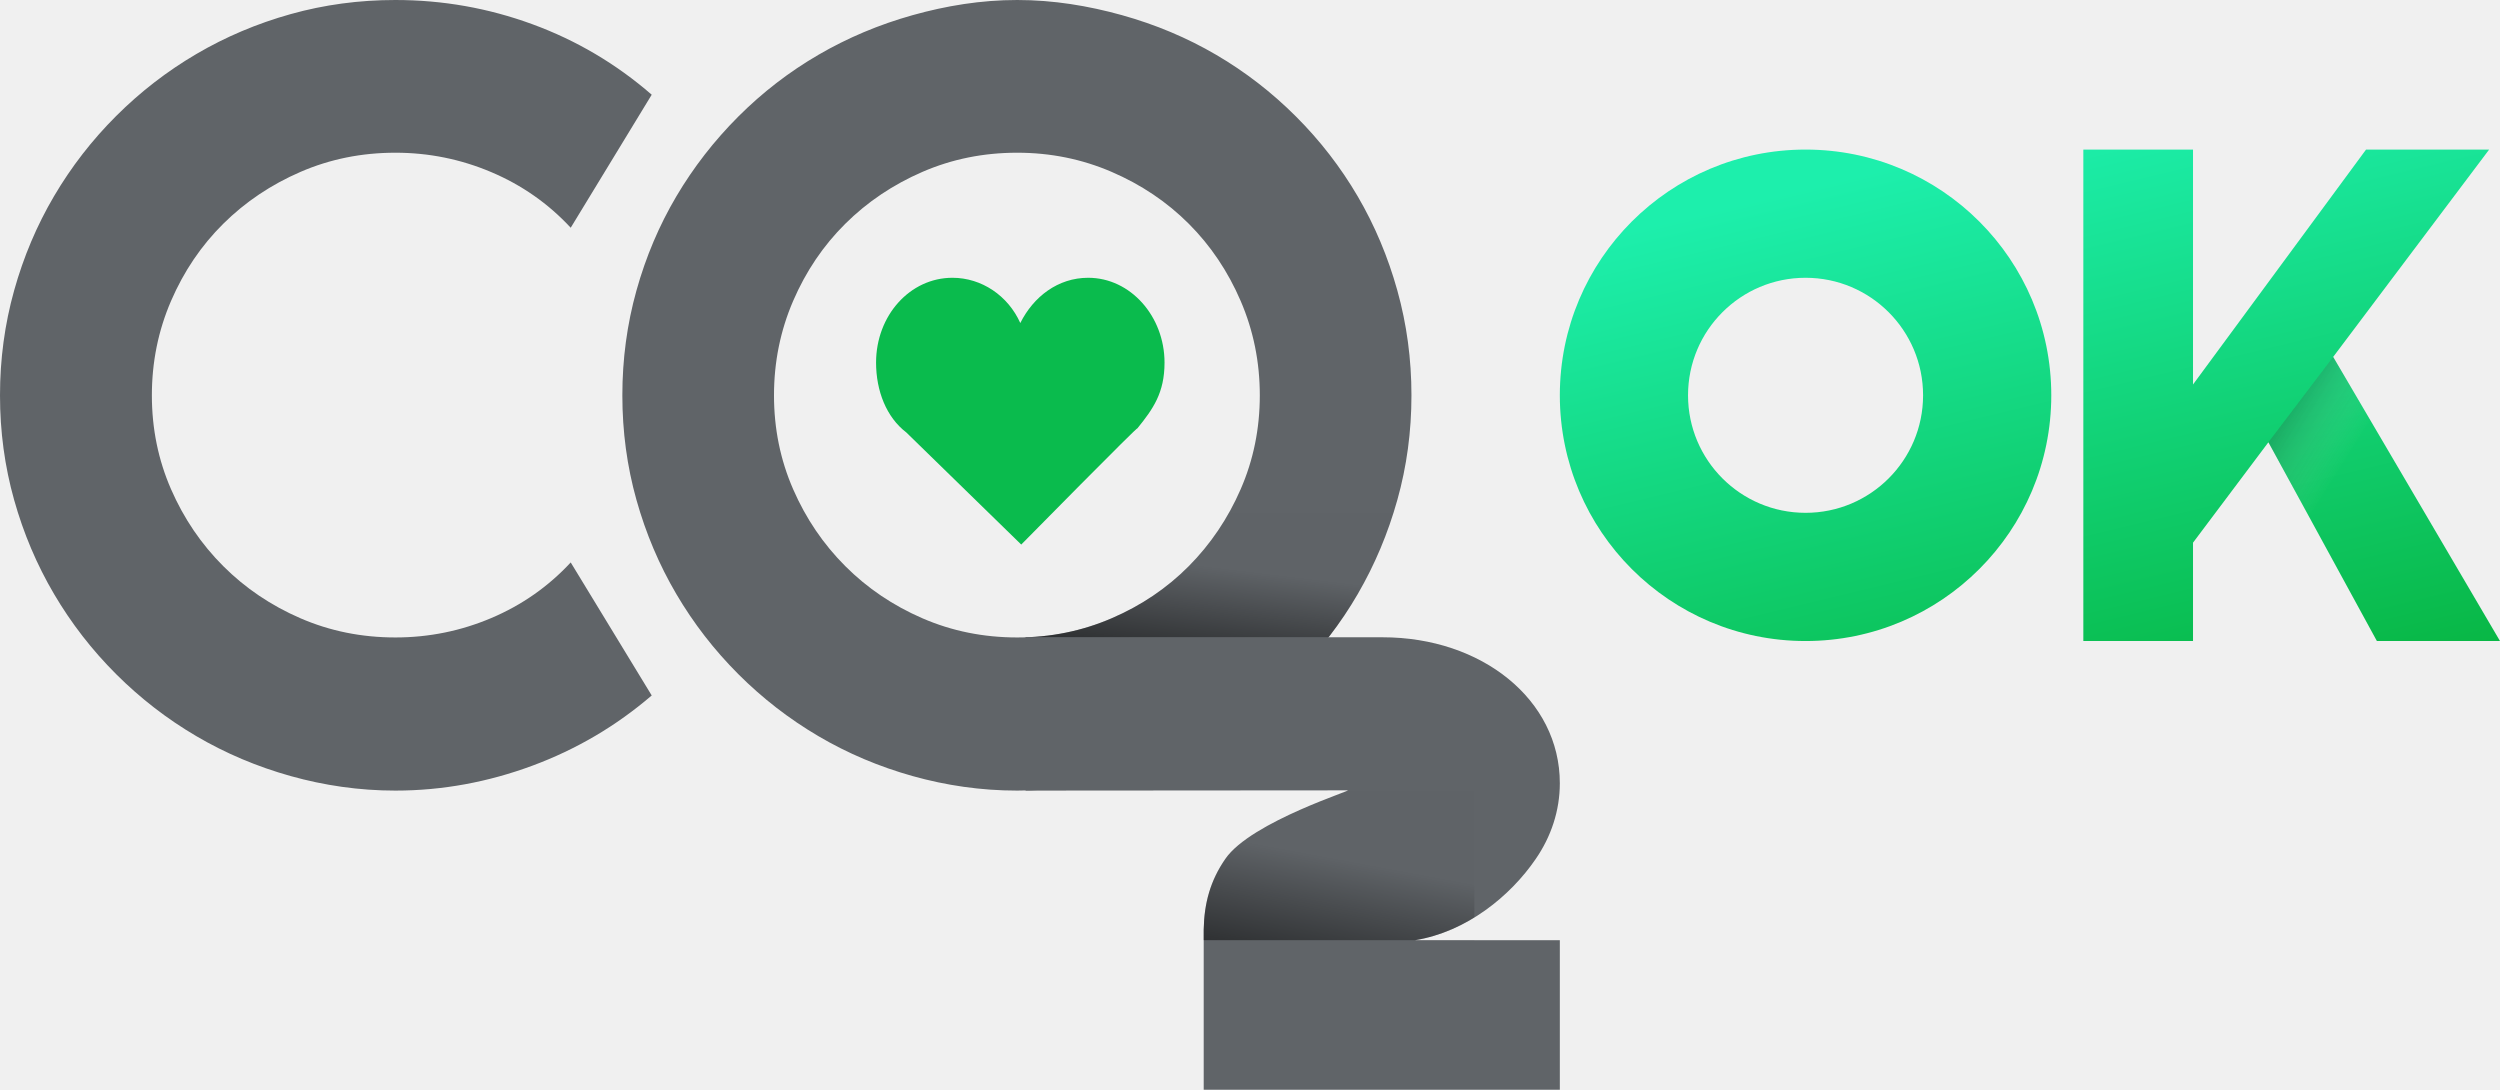
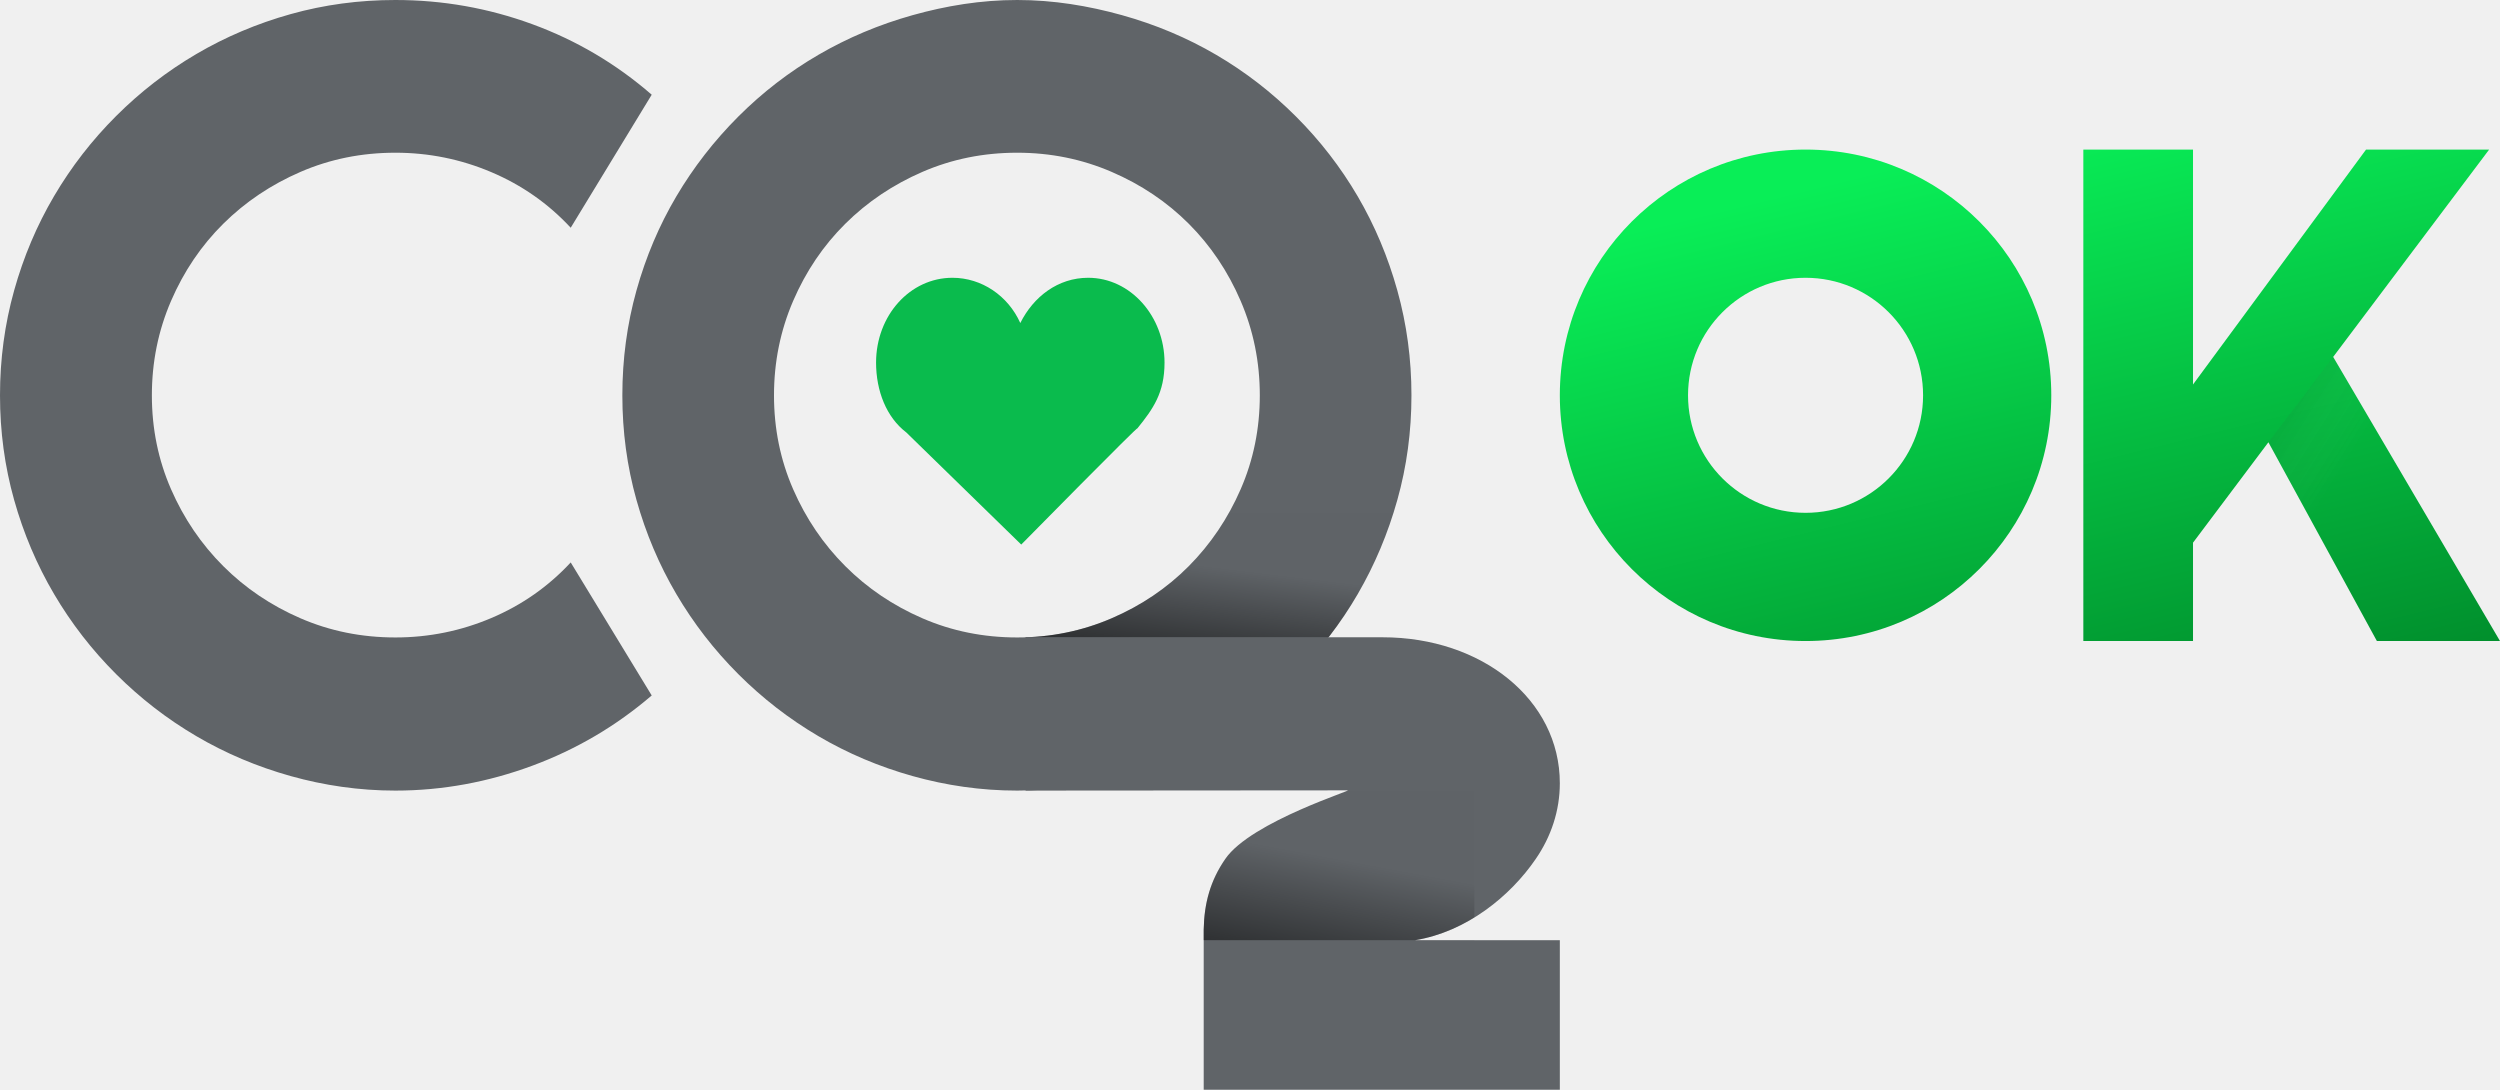
- <svg xmlns="http://www.w3.org/2000/svg" xmlns:xlink="http://www.w3.org/1999/xlink" width="234" height="102" viewBox="0 0 234 102" version="1.1">
-   <g id="Canvas" transform="translate(149 359)">
-     <g id="Logo">
-       <g id="Typo">
-         <g id="CO">
-           <g id="CO">
-             <use xlink:href="#path0_fill" transform="translate(-149 -359)" fill="#606468" />
-           </g>
-           <mask id="mask0_outline" mask-type="alpha">
-             <g id="CO">
-               <use xlink:href="#path0_fill" transform="translate(-149 -359)" fill="#FFFFFF" />
-             </g>
-           </mask>
-           <g id="Shadow" mask="url(#mask0_outline)">
-             <use xlink:href="#path1_fill" transform="translate(-53 -311)" fill="url(#paint2_linear)" />
-           </g>
-         </g>
-         <g id="2">
-           <g id="Mask">
-             <use xlink:href="#path2_fill" transform="translate(-53 -299.35)" fill="#606468" />
-           </g>
-           <mask id="mask1_outline" mask-type="alpha">
-             <g id="Mask">
-               <use xlink:href="#path2_fill" transform="translate(-53 -299.35)" fill="#FFFFFF" />
-             </g>
-           </mask>
-           <g id="Rectangle" mask="url(#mask1_outline)">
-             <use xlink:href="#path3_fill" transform="translate(-39 -285)" fill="url(#paint5_linear)" />
-           </g>
-         </g>
-       </g>
-       <g id="OK">
-         <g id="Combined Shape">
-           <use xlink:href="#path4_fill" transform="translate(-3 -345)" fill="url(#paint6_linear)" />
-         </g>
-         <g id="Group">
-           <g id="K" opacity="0.294">
-             <use xlink:href="#path5_fill" transform="translate(63.3244 -325.593)" fill="url(#paint7_linear)" />
-           </g>
-         </g>
-       </g>
-       <g id="XMLID 42">
-         <use xlink:href="#path6_fill" transform="translate(-67 -333)" fill="#0ABB4D" />
-       </g>
-     </g>
+ <svg xmlns="http://www.w3.org/2000/svg" width="234" height="102" viewBox="0 0 234 102" fill="none">
+   <rect width="234" height="102" fill="black" fill-opacity="0" />
+   <rect width="234" height="102" fill="black" fill-opacity="0" />
+   <rect width="234" height="102" fill="black" fill-opacity="0" />
+   <rect width="146" height="102" fill="black" fill-opacity="0" />
+   <rect width="132.112" height="74" fill="black" fill-opacity="0" />
+   <rect width="132.112" height="74" fill="black" fill-opacity="0" />
+   <path fill-rule="evenodd" clip-rule="evenodd" d="M61 65.095C57.675 67.95 53.951 70.142 49.828 71.669C45.704 73.196 41.431 74 37.009 74C33.617 74 30.35 73.52 27.208 72.64C24.066 71.76 21.123 70.515 18.38 68.905C15.636 67.294 13.134 65.36 10.873 63.102C8.612 60.845 6.675 58.346 5.063 55.607C3.45 52.868 2.203 49.929 1.322 46.791C0.441 43.654 0 40.392 0 37.005C0 33.618 0.441 30.348 1.322 27.193C2.203 24.039 3.45 21.092 5.063 18.353C6.675 15.614 8.612 13.115 10.873 10.857C13.134 8.6 15.636 6.666 18.38 5.055C21.123 3.445 24.066 2.2 27.208 1.32C30.35 0.44 33.617 0 37.009 0C41.431 0 45.704 0.755 49.828 2.266C53.951 3.777 57.675 5.977 61 8.865L53.419 21.316C51.324 19.059 48.847 17.324 45.987 16.112C43.127 14.9 40.135 14.294 37.009 14.294C33.85 14.294 30.891 14.892 28.131 16.087C25.371 17.282 22.96 18.901 20.899 20.943C18.837 22.985 17.208 25.392 16.011 28.165C14.814 30.937 14.215 33.884 14.215 37.005C14.215 40.126 14.814 43.056 16.011 45.795C17.208 48.535 18.837 50.934 20.899 52.992C22.96 55.051 25.371 56.678 28.131 57.873C30.891 59.068 33.85 59.666 37.009 59.666C40.135 59.666 43.127 59.06 45.987 57.848C48.847 56.636 51.324 54.901 53.419 52.644L61 65.095ZM132.112 37.005C132.112 40.392 131.672 43.654 130.792 46.791C129.913 49.929 128.676 52.868 127.082 55.607C125.488 58.346 123.563 60.845 121.305 63.102C119.047 65.36 116.557 67.294 113.834 68.905C111.111 70.515 108.173 71.76 105.019 72.64C101.864 73.52 98.594 74 95.207 74C91.82 74 88.558 73.52 85.42 72.64C82.283 71.76 79.344 70.515 76.605 68.905C73.866 67.294 71.367 65.36 69.109 63.102C66.852 60.845 64.918 58.346 63.307 55.607C61.697 52.868 60.452 49.929 59.572 46.791C58.692 43.654 58.252 40.392 58.252 37.005C58.252 33.618 58.692 30.348 59.572 27.193C60.452 24.039 61.697 21.101 63.307 18.378C64.918 15.655 66.852 13.165 69.109 10.907C71.367 8.649 73.866 6.724 76.605 5.13C79.344 3.536 82.283 2.299 85.42 1.419C88.558 0.54 91.82 0 95.207 0C98.594 0 101.864 0.54 105.019 1.419C108.173 2.299 111.111 3.536 113.834 5.13C116.557 6.724 119.047 8.649 121.305 10.907C123.563 13.165 125.488 15.655 127.082 18.378C128.676 21.101 129.913 24.039 130.792 27.193C131.672 30.348 132.112 33.618 132.112 37.005ZM117.918 37.005C117.918 33.884 117.32 30.937 116.125 28.165C114.93 25.392 113.311 22.985 111.269 20.943C109.227 18.901 106.82 17.282 104.047 16.087C101.275 14.892 98.328 14.294 95.207 14.294C92.053 14.294 89.098 14.892 86.342 16.087C83.586 17.282 81.179 18.901 79.12 20.943C77.061 22.985 75.435 25.392 74.239 28.165C73.044 30.937 72.446 33.884 72.446 37.005C72.446 40.126 73.044 43.056 74.239 45.795C75.435 48.535 77.061 50.934 79.12 52.992C81.179 55.051 83.586 56.678 86.342 57.873C89.098 59.068 92.053 59.666 95.207 59.666C98.328 59.666 101.275 59.068 104.047 57.873C106.82 56.678 109.227 55.051 111.269 52.992C113.311 50.934 114.93 48.535 116.125 45.795C117.32 43.056 117.918 40.126 117.918 37.005Z" fill="#606468" />
+   <mask id="mask0" mask-type="alpha" maskUnits="userSpaceOnUse" x="0" y="0" width="133" height="74">
+     <rect width="132.112" height="74" fill="black" fill-opacity="0" />
+     <rect width="132.112" height="74" fill="black" fill-opacity="0" />
+     <path fill-rule="evenodd" clip-rule="evenodd" d="M61 65.095C57.675 67.95 53.951 70.142 49.828 71.669C45.704 73.196 41.431 74 37.009 74C33.617 74 30.35 73.52 27.208 72.64C24.066 71.76 21.123 70.515 18.38 68.905C15.636 67.294 13.134 65.36 10.873 63.102C8.612 60.845 6.675 58.346 5.063 55.607C3.45 52.868 2.203 49.929 1.322 46.791C0.441 43.654 0 40.392 0 37.005C0 33.618 0.441 30.348 1.322 27.193C2.203 24.039 3.45 21.092 5.063 18.353C6.675 15.614 8.612 13.115 10.873 10.857C13.134 8.6 15.636 6.666 18.38 5.055C21.123 3.445 24.066 2.2 27.208 1.32C30.35 0.44 33.617 0 37.009 0C41.431 0 45.704 0.755 49.828 2.266C53.951 3.777 57.675 5.977 61 8.865L53.419 21.316C51.324 19.059 48.847 17.324 45.987 16.112C43.127 14.9 40.135 14.294 37.009 14.294C33.85 14.294 30.891 14.892 28.131 16.087C25.371 17.282 22.96 18.901 20.899 20.943C18.837 22.985 17.208 25.392 16.011 28.165C14.814 30.937 14.215 33.884 14.215 37.005C14.215 40.126 14.814 43.056 16.011 45.795C17.208 48.535 18.837 50.934 20.899 52.992C22.96 55.051 25.371 56.678 28.131 57.873C30.891 59.068 33.85 59.666 37.009 59.666C40.135 59.666 43.127 59.06 45.987 57.848C48.847 56.636 51.324 54.901 53.419 52.644L61 65.095ZM132.112 37.005C132.112 40.392 131.672 43.654 130.792 46.791C129.913 49.929 128.676 52.868 127.082 55.607C125.488 58.346 123.563 60.845 121.305 63.102C119.047 65.36 116.557 67.294 113.834 68.905C111.111 70.515 108.173 71.76 105.019 72.64C101.864 73.52 98.594 74 95.207 74C91.82 74 88.558 73.52 85.42 72.64C82.283 71.76 79.344 70.515 76.605 68.905C73.866 67.294 71.367 65.36 69.109 63.102C66.852 60.845 64.918 58.346 63.307 55.607C61.697 52.868 60.452 49.929 59.572 46.791C58.692 43.654 58.252 40.392 58.252 37.005C58.252 33.618 58.692 30.348 59.572 27.193C60.452 24.039 61.697 21.101 63.307 18.378C64.918 15.655 66.852 13.165 69.109 10.907C71.367 8.649 73.866 6.724 76.605 5.13C79.344 3.536 82.283 2.299 85.42 1.419C88.558 0.54 91.82 0 95.207 0C98.594 0 101.864 0.54 105.019 1.419C108.173 2.299 111.111 3.536 113.834 5.13C116.557 6.724 119.047 8.649 121.305 10.907C123.563 13.165 125.488 15.655 127.082 18.378C128.676 21.101 129.913 24.039 130.792 27.193C131.672 30.348 132.112 33.618 132.112 37.005ZM117.918 37.005C117.918 33.884 117.32 30.937 116.125 28.165C114.93 25.392 113.311 22.985 111.269 20.943C109.227 18.901 106.82 17.282 104.047 16.087C101.275 14.892 98.328 14.294 95.207 14.294C92.053 14.294 89.098 14.892 86.342 16.087C83.586 17.282 81.179 18.901 79.12 20.943C77.061 22.985 75.435 25.392 74.239 28.165C73.044 30.937 72.446 33.884 72.446 37.005C72.446 40.126 73.044 43.056 74.239 45.795C75.435 48.535 77.061 50.934 79.12 52.992C81.179 55.051 83.586 56.678 86.342 57.873C89.098 59.068 92.053 59.666 95.207 59.666C98.328 59.666 101.275 59.068 104.047 57.873C106.82 56.678 109.227 55.051 111.269 52.992C113.311 50.934 114.93 48.535 116.125 45.795C117.32 43.056 117.918 40.126 117.918 37.005Z" fill="white" />
+   </mask>
+   <g mask="url(#mask0)">
+     <rect width="36" height="11.67" fill="black" fill-opacity="0" transform="translate(96 48)" />
+     <path fill-rule="evenodd" clip-rule="evenodd" d="M96 48H132V59.67H96V48Z" fill="url(#paint0_linear)" />
  </g>
+   <rect width="50" height="42.35" fill="black" fill-opacity="0" transform="translate(96 59.6499)" />
+   <rect width="50" height="42.35" fill="black" fill-opacity="0" transform="translate(96 59.6499)" />
+   <path fill-rule="evenodd" clip-rule="evenodd" d="M146 88V102H112.667V87C112.714 84.524 113.296 82.413 114.686 80.399C117.096 76.871 127.098 73.817 126.101 73.977L96 74V59.65H129.417C138.691 59.65 146 65.481 146 73.31C146 75.886 145.181 78.314 143.744 80.399C141.369 83.877 137.284 87.208 132.463 88H146Z" fill="#606468" />
+   <mask id="mask1" mask-type="alpha" maskUnits="userSpaceOnUse" x="96" y="59" width="50" height="43">
+     <rect width="50" height="42.35" fill="black" fill-opacity="0" transform="translate(96 59.6499)" />
+     <rect width="50" height="42.35" fill="black" fill-opacity="0" transform="translate(96 59.6499)" />
+     <path fill-rule="evenodd" clip-rule="evenodd" d="M146 88V102H112.667V87C112.714 84.524 113.296 82.413 114.686 80.399C117.096 76.871 127.098 73.817 126.101 73.977L96 74V59.65H129.417C138.691 59.65 146 65.481 146 73.31C146 75.886 145.181 78.314 143.744 80.399C141.369 83.877 137.284 87.208 132.463 88H146Z" fill="white" />
+   </mask>
+   <g mask="url(#mask1)">
+     <rect width="28" height="14" fill="black" fill-opacity="0" transform="translate(110 74)" />
+     <path fill-rule="evenodd" clip-rule="evenodd" d="M110 74H138V88H110V74Z" fill="url(#paint1_linear)" />
+   </g>
+   <rect width="88" height="46" fill="black" fill-opacity="0" transform="translate(146 14)" />
+   <rect width="88" height="46" fill="black" fill-opacity="0" transform="translate(146 14)" />
+   <path fill-rule="evenodd" clip-rule="evenodd" d="M169 60C156.297 60 146 49.703 146 37C146 24.297 156.297 14 169 14C181.703 14 192 24.297 192 37C192 49.703 181.703 60 169 60ZM169 48C175.075 48 180 43.075 180 37C180 30.925 175.075 26 169 26C162.925 26 158 30.925 158 37C158 43.075 162.925 48 169 48ZM195 60H205.266V50.794L212.324 41.395L222.477 60H234L218.384 33.407L232.984 14H221.462L205.266 35.989V14H195V60Z" fill="url(#paint2_linear)" />
+   <rect width="21.676" height="26.593" fill="black" fill-opacity="0" transform="translate(212.324 33.4072)" />
+   <g opacity="0.294">
+     <rect width="21.676" height="26.593" fill="black" fill-opacity="0" transform="translate(212.324 33.4072)" />
+     <path opacity="0.294" fill-rule="evenodd" clip-rule="evenodd" d="M218.384 33.407L234 60H222.477L212.324 41.395L218.384 33.407Z" fill="url(#paint3_linear)" />
+   </g>
+   <rect width="27" height="24.971" fill="black" fill-opacity="0" transform="translate(82 26)" />
+   <path d="M109 33.941C109 29.618 105.823 26 101.853 26C99.029 26 96.735 27.765 95.5 30.235C94.353 27.677 91.882 26 89.147 26C85.177 26 82 29.529 82 33.941C82 36.588 82.971 39.059 84.823 40.471L95.588 50.971C95.588 50.971 106.794 39.588 106.441 40.118C107.941 38.265 109 36.765 109 33.941Z" fill="#0ABB4D" />
  <defs>
-     <linearGradient id="paint2_linear" x1="0" y1="0" x2="1" y2="0" gradientUnits="userSpaceOnUse" gradientTransform="matrix(-16.6346 14.438 -44.5389 -5.39237 23.916 5.83499)">
-       <stop offset="0" stop-color="#000000" stop-opacity="0.01" />
+     <linearGradient id="paint0_linear" x1="119.916" y1="53.835" x2="117.953" y2="70.049" gradientUnits="userSpaceOnUse">
+       <stop stop-opacity="0.01" />
      <stop offset="1" />
    </linearGradient>
-     <linearGradient id="paint5_linear" x1="0" y1="0" x2="1" y2="0" gradientUnits="userSpaceOnUse" gradientTransform="matrix(-12.938 17.3207 -34.6413 -6.46901 18.6013 7)">
-       <stop offset="0" stop-color="#000000" stop-opacity="0.01" />
+     <linearGradient id="paint1_linear" x1="128.601" y1="81" x2="125.04" y2="100.072" gradientUnits="userSpaceOnUse">
+       <stop stop-opacity="0.01" />
      <stop offset="1" />
    </linearGradient>
-     <linearGradient id="paint6_linear" x1="0" y1="0" x2="1" y2="0" gradientUnits="userSpaceOnUse" gradientTransform="matrix(78.0977 86.832 -166.113 40.8238 9.90234 -34.6328)">
-       <stop offset="0.391" stop-color="#1DEFAC" />
-       <stop offset="1" stop-color="#05B139" />
+     <linearGradient id="paint2_linear" x1="155.902" y1="-20.633" x2="180.475" y2="79.353" gradientUnits="userSpaceOnUse">
+       <stop offset="0.391" stop-color="#09EE57" />
+       <stop offset="1" stop-color="#008528" />
    </linearGradient>
-     <linearGradient id="paint7_linear" x1="0" y1="0" x2="1" y2="0" gradientUnits="userSpaceOnUse" gradientTransform="matrix(6.74072 6.38525 -5.20458 8.26987 -0.821966 5.54148)">
-       <stop offset="0" />
-       <stop offset="1" stop-color="#FFFFFF" stop-opacity="0.01" />
+     <linearGradient id="paint3_linear" x1="211.502" y1="38.949" x2="219.209" y2="43.799" gradientUnits="userSpaceOnUse">
+       <stop />
+       <stop offset="1" stop-color="white" stop-opacity="0.01" />
    </linearGradient>
-     <path id="path0_fill" fill-rule="evenodd" d="M 61 65.095C 57.675 67.95 53.951 70.142 49.828 71.669C 45.704 73.196 41.431 74 37.009 74C 33.617 74 30.35 73.52 27.208 72.64C 24.066 71.76 21.123 70.515 18.38 68.905C 15.636 67.294 13.134 65.36 10.873 63.102C 8.612 60.845 6.675 58.346 5.063 55.607C 3.45 52.868 2.203 49.929 1.322 46.791C 0.441 43.654 0 40.392 0 37.005C 0 33.618 0.441 30.348 1.322 27.193C 2.203 24.039 3.45 21.092 5.063 18.353C 6.675 15.614 8.612 13.115 10.873 10.857C 13.134 8.6 15.636 6.666 18.38 5.055C 21.123 3.445 24.066 2.2 27.208 1.32C 30.35 0.44 33.617 0 37.009 0C 41.431 0 45.704 0.755 49.828 2.266C 53.951 3.777 57.675 5.977 61 8.865L 53.419 21.316C 51.324 19.059 48.847 17.324 45.987 16.112C 43.127 14.9 40.135 14.294 37.009 14.294C 33.85 14.294 30.891 14.892 28.131 16.087C 25.371 17.282 22.96 18.901 20.899 20.943C 18.837 22.985 17.208 25.392 16.011 28.165C 14.814 30.937 14.215 33.884 14.215 37.005C 14.215 40.126 14.814 43.056 16.011 45.795C 17.208 48.535 18.837 50.934 20.899 52.992C 22.96 55.051 25.371 56.678 28.131 57.873C 30.891 59.068 33.85 59.666 37.009 59.666C 40.135 59.666 43.127 59.06 45.987 57.848C 48.847 56.636 51.324 54.901 53.419 52.644L 61 65.095ZM 132.112 37.005C 132.112 40.392 131.672 43.654 130.792 46.791C 129.913 49.929 128.676 52.868 127.082 55.607C 125.488 58.346 123.563 60.845 121.305 63.102C 119.047 65.36 116.557 67.294 113.834 68.905C 111.111 70.515 108.173 71.76 105.019 72.64C 101.864 73.52 98.594 74 95.207 74C 91.82 74 88.558 73.52 85.42 72.64C 82.283 71.76 79.344 70.515 76.605 68.905C 73.866 67.294 71.367 65.36 69.109 63.102C 66.852 60.845 64.918 58.346 63.307 55.607C 61.697 52.868 60.452 49.929 59.572 46.791C 58.692 43.654 58.252 40.392 58.252 37.005C 58.252 33.618 58.692 30.348 59.572 27.193C 60.452 24.039 61.697 21.101 63.307 18.378C 64.918 15.655 66.852 13.165 69.109 10.907C 71.367 8.649 73.866 6.724 76.605 5.13C 79.344 3.536 82.283 2.299 85.42 1.419C 88.558 0.54 91.82 0 95.207 0C 98.594 0 101.864 0.54 105.019 1.419C 108.173 2.299 111.111 3.536 113.834 5.13C 116.557 6.724 119.047 8.649 121.305 10.907C 123.563 13.165 125.488 15.655 127.082 18.378C 128.676 21.101 129.913 24.039 130.792 27.193C 131.672 30.348 132.112 33.618 132.112 37.005ZM 117.918 37.005C 117.918 33.884 117.32 30.937 116.125 28.165C 114.93 25.392 113.311 22.985 111.269 20.943C 109.227 18.901 106.82 17.282 104.047 16.087C 101.275 14.892 98.328 14.294 95.207 14.294C 92.053 14.294 89.098 14.892 86.342 16.087C 83.586 17.282 81.179 18.901 79.12 20.943C 77.061 22.985 75.435 25.392 74.239 28.165C 73.044 30.937 72.446 33.884 72.446 37.005C 72.446 40.126 73.044 43.056 74.239 45.795C 75.435 48.535 77.061 50.934 79.12 52.992C 81.179 55.051 83.586 56.678 86.342 57.873C 89.098 59.068 92.053 59.666 95.207 59.666C 98.328 59.666 101.275 59.068 104.047 57.873C 106.82 56.678 109.227 55.051 111.269 52.992C 113.311 50.934 114.93 48.535 116.125 45.795C 117.32 43.056 117.918 40.126 117.918 37.005Z" />
-     <path id="path1_fill" fill-rule="evenodd" d="M 0 0L 36 0L 36 11.67L 0 11.67L 0 0Z" />
-     <path id="path2_fill" fill-rule="evenodd" d="M 50 28.35L 50 42.35L 16.667 42.35L 16.667 27.35C 16.714 24.874 17.296 22.763 18.686 20.749C 21.096 17.221 31.098 14.167 30.101 14.327L 0 14.35L 0 0L 33.417 0C 42.691 0 50 5.831 50 13.66C 50 16.236 49.181 18.664 47.744 20.749C 45.369 24.227 41.284 27.558 36.462 28.35L 50 28.35Z" />
-     <path id="path3_fill" fill-rule="evenodd" d="M 0 0L 28 0L 28 14L 0 14L 0 0Z" />
-     <path id="path4_fill" fill-rule="evenodd" d="M 23 46C 10.297 46 0 35.703 0 23C 0 10.297 10.297 0 23 0C 35.703 0 46 10.297 46 23C 46 35.703 35.703 46 23 46ZM 23 34C 29.075 34 34 29.075 34 23C 34 16.925 29.075 12 23 12C 16.925 12 12 16.925 12 23C 12 29.075 16.925 34 23 34ZM 49 46L 59.266 46L 59.266 36.794L 66.324 27.395L 76.477 46L 88 46L 72.384 19.407L 86.984 0L 75.462 0L 59.266 21.989L 59.266 0L 49 0L 49 46Z" />
-     <path id="path5_fill" fill-rule="evenodd" d="M 6.059 0L 21.676 26.593L 10.153 26.593L 0 7.987L 6.059 0Z" />
-     <path id="path6_fill" d="M 27 7.941C 27 3.618 23.823 0 19.853 0C 17.029 0 14.735 1.765 13.5 4.235C 12.353 1.676 9.882 0 7.147 0C 3.176 0 2.69273e-06 3.529 2.69273e-06 7.941C 2.69273e-06 10.588 0.971 13.059 2.824 14.471L 13.588 24.971C 13.588 24.971 24.794 13.588 24.441 14.118C 25.941 12.265 27 10.765 27 7.941Z" />
  </defs>
</svg>
